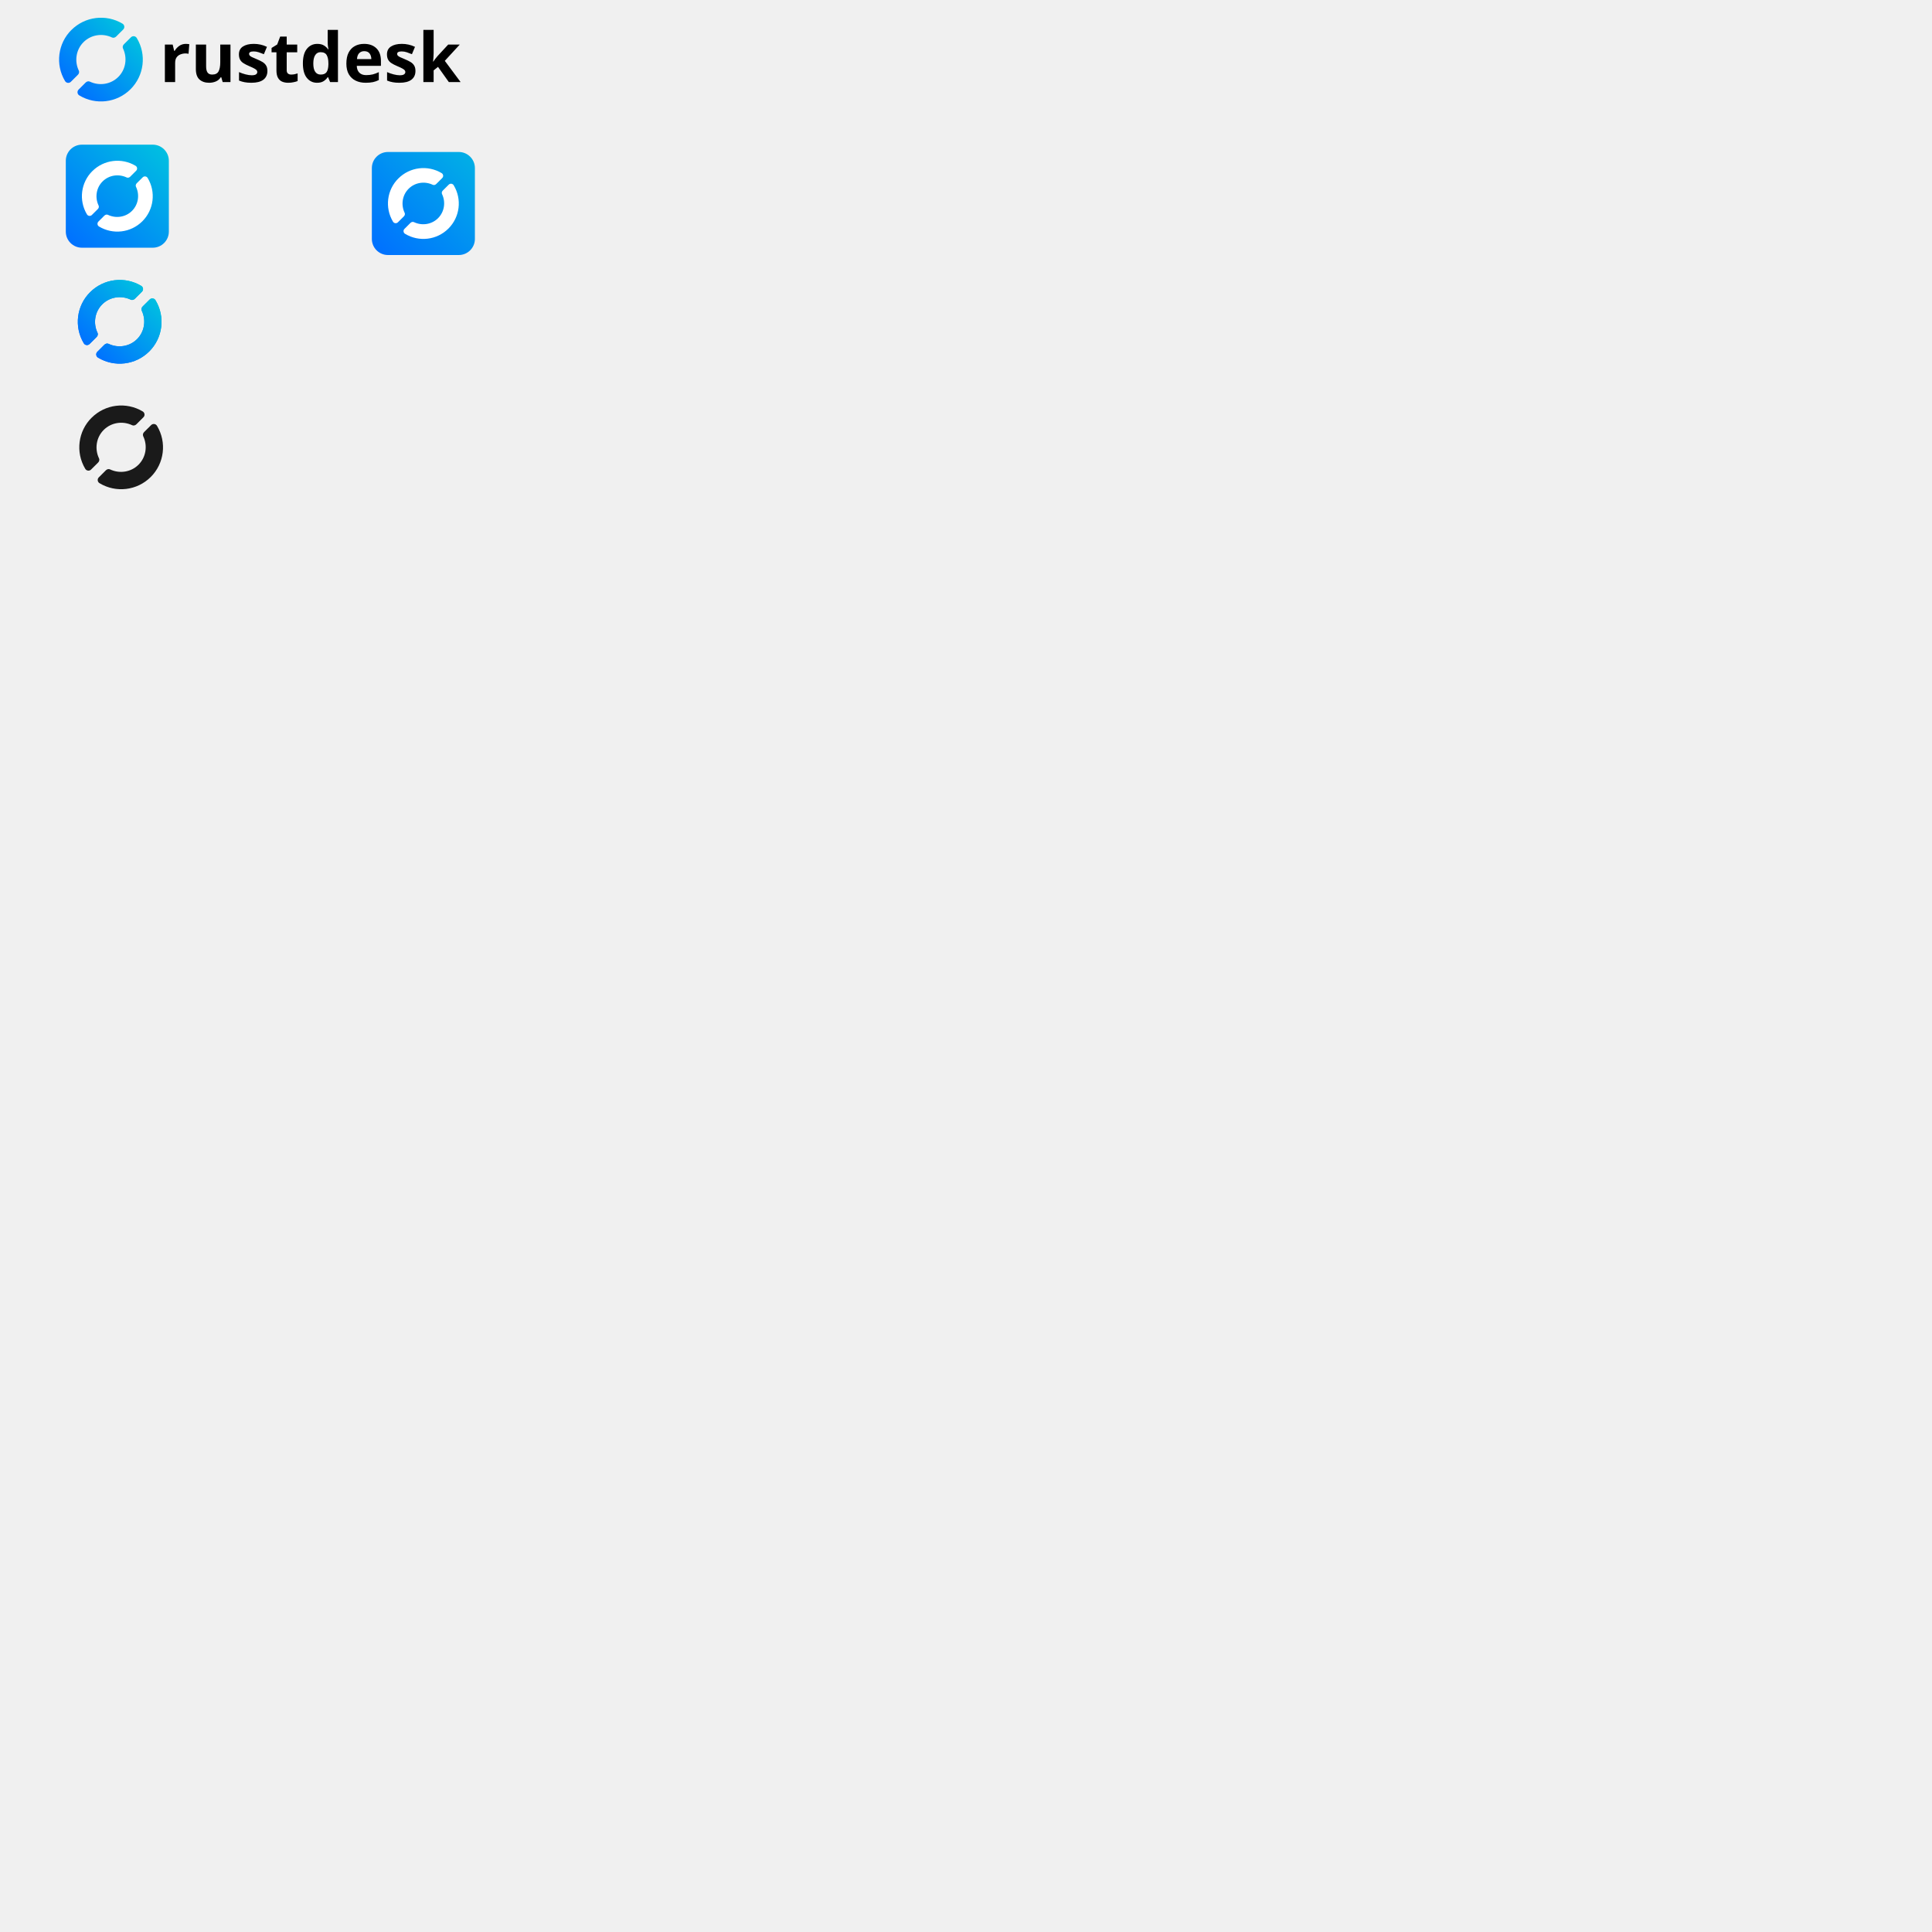
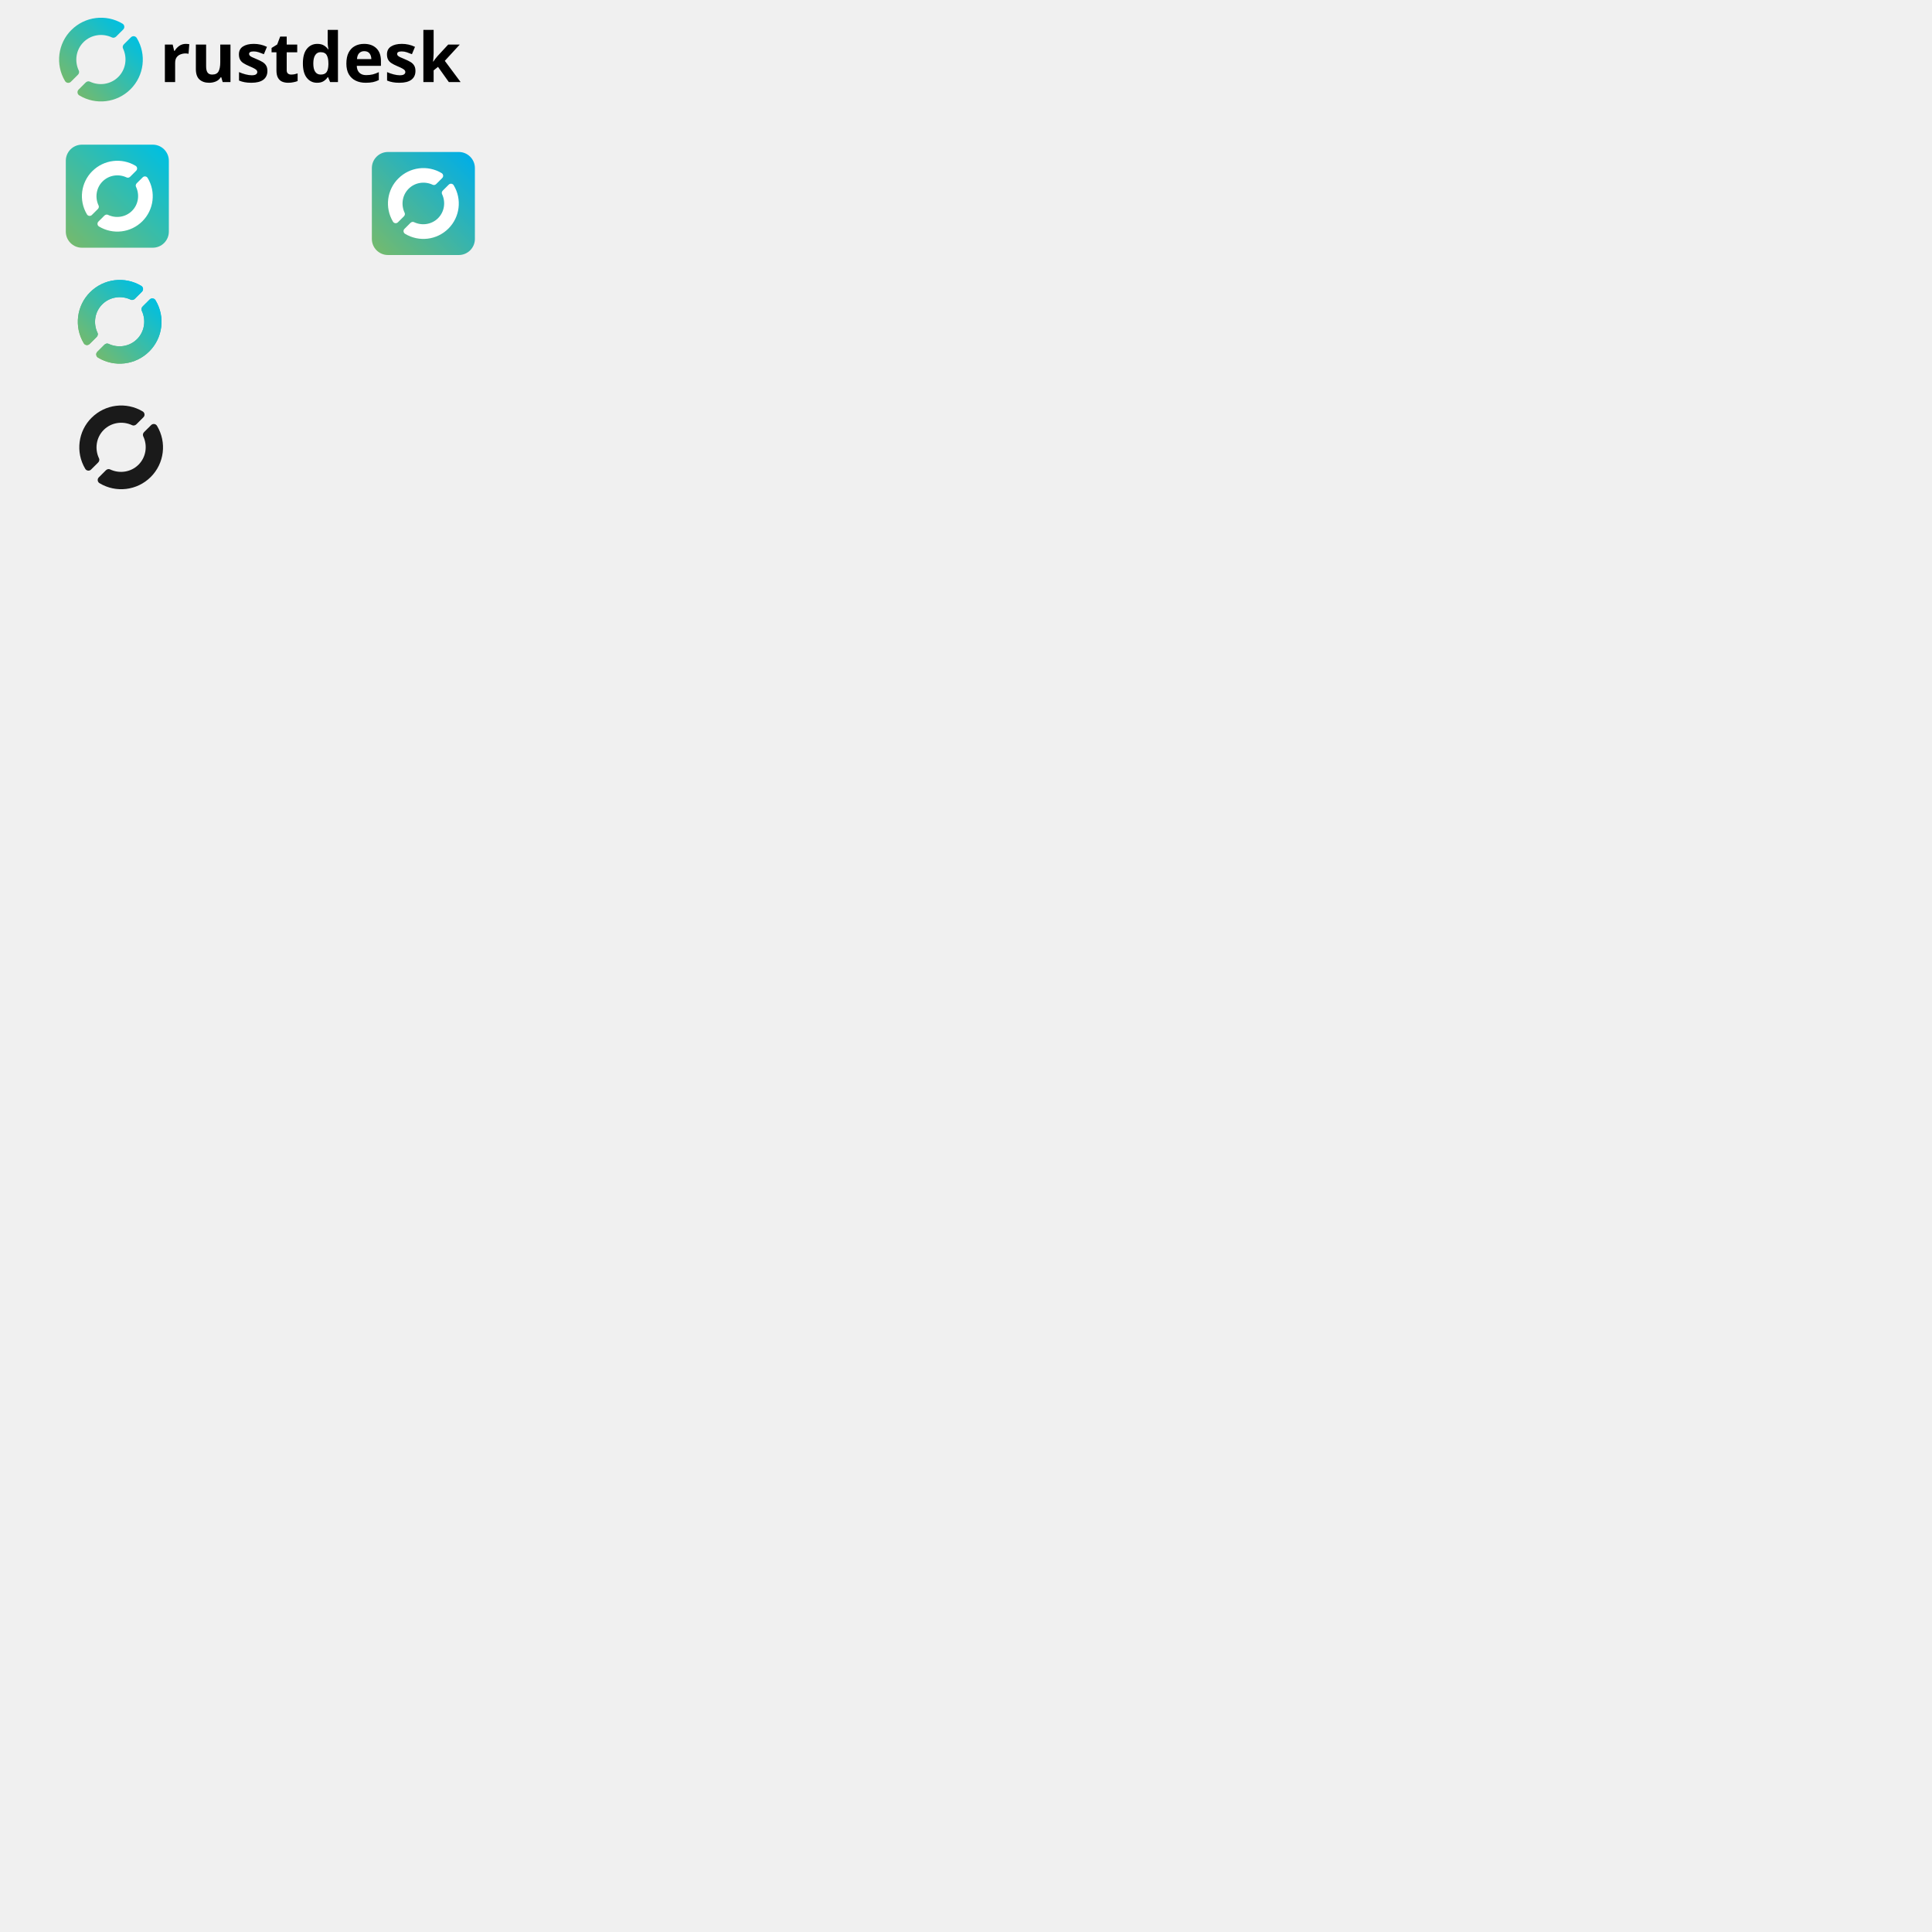
<svg xmlns="http://www.w3.org/2000/svg" xmlns:xlink="http://www.w3.org/1999/xlink" style="isolation:isolate" viewBox="66.993 897.484 600 600" version="1.1" id="svg11" xml:space="preserve" width="600" height="600">
  <defs id="defs15">
    <linearGradient id="linearGradient9947" x1="0.148" x2="0.845" y1="0.851" y2="0.154" gradientTransform="matrix(26.301,0,0,26.331,90.67354,911.7572)" gradientUnits="userSpaceOnUse">
-       <stop offset="0" stop-color="#004ba6" id="stop9943" style="stop-color:#0071ff;stop-opacity:1;" />
+       <stop offset="0" stop-color="#004ba6" id="stop9943" style="stop-color:#72ba6f;stop-opacity:1;" />
      <stop offset="1" stop-color="#00bfe1" id="stop9945" style="stop-color:#01aee6;stop-opacity:1;" />
    </linearGradient>
    <linearGradient id="linearGradient9775" x1="0.045" x2="0.955" y1="0.955" y2="0.045" gradientTransform="matrix(32,0,0,32,231.03,929.9804)" gradientUnits="userSpaceOnUse">
-       <stop offset="0" stop-color="#004ba6" id="stop9771" style="stop-color:#0071ff;stop-opacity:1;" />
+       <stop offset="0" stop-color="#004ba6" id="stop9771" style="stop-color:#72ba6f;stop-opacity:1;" />
      <stop offset="1" stop-color="#00bfe1" id="stop9773" style="stop-color:#01aee6;stop-opacity:1;" />
    </linearGradient>
    <linearGradient id="linearGradient5424" x1="0.148" x2="0.845" y1="0.851" y2="0.154" gradientTransform="matrix(26.301,0,0,26.331,90.67354,911.7572)" gradientUnits="userSpaceOnUse">
-       <stop offset="0" stop-color="#004ba6" id="stop5420" style="stop-color:#0071ff;stop-opacity:1;" />
+       <stop offset="0" stop-color="#004ba6" id="stop5420" style="stop-color:#72ba6f;stop-opacity:1;" />
      <stop offset="1" stop-color="#00bfe1" id="stop5422" style="stop-color:#01aee6;stop-opacity:1;" />
    </linearGradient>
    <linearGradient id="linearGradient1258" x1="0.045" x2="0.955" y1="0.955" y2="0.045" gradientTransform="matrix(32,0,0,32,231.03,929.9804)" gradientUnits="userSpaceOnUse">
-       <stop offset="0" stop-color="#004ba6" id="stop1254" style="stop-color:#0071ff;stop-opacity:1;" />
+       <stop offset="0" stop-color="#004ba6" id="stop1254" style="stop-color:#72ba6f;stop-opacity:1;" />
      <stop offset="1" stop-color="#00bfe1" id="stop1256" style="stop-color:#01aee6;stop-opacity:1;" />
    </linearGradient>
    <linearGradient id="linearGradient1228" x1="0.045" x2="0.955" y1="0.955" y2="0.045" gradientTransform="matrix(32,0,0,32,231.03,929.9804)" gradientUnits="userSpaceOnUse">
-       <stop offset="0" stop-color="#004ba6" id="stop1224" style="stop-color:#0071ff;stop-opacity:1;" />
+       <stop offset="0" stop-color="#004ba6" id="stop1224" style="stop-color:#72ba6f;stop-opacity:1;" />
      <stop offset="100%" stop-color="#00bfe1" id="stop1226" />
    </linearGradient>
    <rect x="34.073" y="7.526" width="62.535" height="16.147" id="rect9005" />
    <linearGradient id="a-3" x1="0.045" x2="0.955" y1="0.955" y2="0.045" gradientTransform="matrix(32,0,0,32,231.03,929.9804)" gradientUnits="userSpaceOnUse">
      <stop offset="0%" stop-color="#004ba6" id="stop294" />
      <stop offset="100%" stop-color="#00bfe1" id="stop296" />
    </linearGradient>
    <linearGradient xlink:href="#linearGradient1228" id="linearGradient426" gradientUnits="userSpaceOnUse" gradientTransform="matrix(32,0,0,32,45.09661,851.7449)" x1="0.045" y1="0.955" x2="0.955" y2="0.045" />
    <linearGradient xlink:href="#a" id="linearGradient5414" gradientUnits="userSpaceOnUse" gradientTransform="matrix(26.00048,0,0,25.99935,91.16012,984.4207)" x1="0.148" y1="0.851" x2="0.845" y2="0.154" />
    <linearGradient xlink:href="#a" id="linearGradient9753" gradientUnits="userSpaceOnUse" gradientTransform="matrix(26.00048,0,0,25.99935,66.99302,897.4845)" x1="0.148" y1="0.851" x2="0.845" y2="0.154" />
    <linearGradient xlink:href="#linearGradient9775" id="linearGradient9769" gradientUnits="userSpaceOnUse" gradientTransform="matrix(32,0,0,32,45.09661,851.7449)" x1="0.045" y1="0.955" x2="0.955" y2="0.045" />
    <linearGradient xlink:href="#a" id="linearGradient9831" gradientUnits="userSpaceOnUse" gradientTransform="matrix(22.0004,0,0,21.99946,71.99301,902.4844)" x1="0.148" y1="0.851" x2="0.845" y2="0.154" />
    <linearGradient xlink:href="#a" id="linearGradient342" gradientUnits="userSpaceOnUse" gradientTransform="matrix(26.00048,0,0,25.99936,17.98453,891.7487)" x1="0.148" y1="0.851" x2="0.845" y2="0.154" />
    <linearGradient xlink:href="#a" id="linearGradient765" gradientUnits="userSpaceOnUse" gradientTransform="matrix(26.00048,0,0,25.99936,17.98453,891.7487)" x1="0.148" y1="0.851" x2="0.845" y2="0.154" />
  </defs>
  <linearGradient id="a" x1="0.148" x2="0.845" y1="0.851" y2="0.154" gradientTransform="matrix(26.301,0,0,26.331,90.67354,911.7572)" gradientUnits="userSpaceOnUse">
-     <stop offset="0" stop-color="#004ba6" id="stop4" style="stop-color:#0071ff;stop-opacity:1;" />
+     <stop offset="0" stop-color="#004ba6" id="stop4" style="stop-color:#72ba6f;stop-opacity:1;" />
    <stop offset="1" stop-color="#00bfe1" id="stop6" style="stop-color:#00bfe1;stop-opacity:1;" />
  </linearGradient>
-   <text xml:space="preserve" transform="translate(66.993,897.484)" id="text9003" style="white-space:pre;shape-inside:url(#rect9005);display:inline;fill:#0071ff" />
+   <text xml:space="preserve" transform="translate(66.993,897.484)" id="text9003" style="white-space:pre;shape-inside:url(#rect9005);display:inline;fill:#72ba6f" />
  <path fill="url(#a)" d="m 113.485,990.488 -2.135,2.122 c -0.376,0.337 -0.557,0.879 -0.347,1.337 1.423,2.976 0.883,6.524 -1.451,8.856 -2.335,2.331 -5.887,2.871 -8.867,1.449 -0.439,-0.197 -0.954,-0.03 -1.292,0.313 l -2.17,2.166 c -0.255,0.25 -0.381,0.602 -0.34,0.956 0.041,0.354 0.243,0.669 0.548,0.854 5.113,3.095 11.679,2.306 15.911,-1.912 4.232,-4.216 5.039,-10.773 1.955,-15.887 -0.177,-0.311 -0.489,-0.522 -0.844,-0.572 -0.355,-0.05 -0.713,0.068 -0.968,0.318 z m -18.467,-2.306 c -4.253,4.2 -5.086,10.758 -2.02,15.885 0.177,0.312 0.488,0.523 0.843,0.573 0.355,0.05 0.713,-0.068 0.969,-0.319 l 2.123,-2.109 c 0.385,-0.337 0.572,-0.885 0.359,-1.349 -1.423,-2.976 -0.884,-6.524 1.451,-8.856 2.334,-2.331 5.887,-2.871 8.866,-1.45 0.434,0.195 0.942,0.033 1.281,-0.3 l 2.182,-2.179 c 0.255,-0.249 0.381,-0.601 0.34,-0.956 -0.042,-0.353 -0.243,-0.668 -0.548,-0.854 -5.122,-3.068 -11.678,-2.255 -15.893,1.972 z" id="path5412" style="fill:url(#linearGradient5414);stroke-width:0.988" />
  <g id="g9521">
    <g id="g3226" transform="translate(42.33301,90.66725)">
      <path fill="url(#a)" d="M 72.097,883.745 H 50.097 c -2.76,0 -5,-2.24 -5,-5 v -22 c 0,-2.759 2.24,-5 5,-5 h 22 c 2.759,0 5,2.241 5,5 v 22 c 0,2.76 -2.241,5 -5,5 z" id="path422" style="isolation:isolate;fill:url(#linearGradient426)" />
    </g>
    <path fill="url(#a)" d="m 111.32,952.547 -1.807,1.795 c -0.318,0.285 -0.472,0.744 -0.293,1.131 1.204,2.518 0.747,5.52 -1.228,7.494 -1.976,1.973 -4.981,2.429 -7.502,1.226 -0.371,-0.166 -0.807,-0.025 -1.093,0.265 l -1.836,1.833 c -0.216,0.211 -0.322,0.51 -0.288,0.809 0.034,0.3 0.206,0.567 0.463,0.723 4.326,2.618 9.882,1.951 13.463,-1.618 3.581,-3.568 4.264,-9.115 1.655,-13.443 -0.15,-0.263 -0.414,-0.442 -0.714,-0.484 -0.3,-0.042 -0.603,0.058 -0.819,0.269 z m -15.626,-1.951 c -3.599,3.554 -4.304,9.103 -1.709,13.441 0.15,0.264 0.413,0.443 0.714,0.485 0.3,0.042 0.603,-0.058 0.82,-0.27 l 1.797,-1.785 c 0.325,-0.285 0.484,-0.749 0.303,-1.141 -1.204,-2.518 -0.748,-5.52 1.228,-7.494 1.975,-1.973 4.981,-2.429 7.502,-1.227 0.367,0.165 0.797,0.028 1.084,-0.254 l 1.846,-1.844 c 0.216,-0.211 0.322,-0.509 0.288,-0.809 -0.035,-0.299 -0.206,-0.566 -0.463,-0.723 -4.334,-2.596 -9.881,-1.908 -13.448,1.669 z" id="path9011" style="fill:#ffffff;fill-opacity:1;stroke-width:0.836" />
  </g>
  <path fill="url(#a)" d="m 113.485,990.488 -2.135,2.122 c -0.376,0.337 -0.557,0.879 -0.347,1.337 1.423,2.976 0.883,6.524 -1.451,8.856 -2.335,2.331 -5.887,2.871 -8.867,1.449 -0.439,-0.197 -0.954,-0.03 -1.292,0.313 l -2.17,2.166 c -0.255,0.25 -0.381,0.602 -0.34,0.956 0.041,0.354 0.243,0.669 0.548,0.854 5.113,3.095 11.679,2.306 15.911,-1.912 4.232,-4.216 5.039,-10.773 1.955,-15.887 -0.177,-0.311 -0.489,-0.522 -0.844,-0.572 -0.355,-0.05 -0.713,0.068 -0.968,0.318 z m -18.467,-2.306 c -4.253,4.2 -5.086,10.758 -2.02,15.885 0.177,0.312 0.488,0.523 0.843,0.573 0.355,0.05 0.713,-0.068 0.969,-0.319 l 2.123,-2.109 c 0.385,-0.337 0.572,-0.885 0.359,-1.349 -1.423,-2.976 -0.884,-6.524 1.451,-8.856 2.334,-2.331 5.887,-2.871 8.866,-1.45 0.434,0.195 0.942,0.033 1.281,-0.3 l 2.182,-2.179 c 0.255,-0.249 0.381,-0.601 0.34,-0.956 -0.042,-0.353 -0.243,-0.668 -0.548,-0.854 -5.122,-3.068 -11.678,-2.255 -15.893,1.972 z" id="path9523" style="fill:url(#linearGradient5414);stroke-width:0.988" />
  <g id="g9759" transform="translate(18.35032,5.505096)">
    <g id="g8359">
-       <text xml:space="preserve" style="font-style:normal;font-variant:normal;font-weight:normal;font-stretch:normal;font-size:21.333px;font-family:Asap;-inkscape-font-specification:Asap;fill:#0071ff" x="98.192" y="917.463" id="text9011">
+       <text xml:space="preserve" style="font-style:normal;font-variant:normal;font-weight:normal;font-stretch:normal;font-size:21.333px;font-family:Asap;-inkscape-font-specification:Asap;fill:#72ba6f" x="98.192" y="917.463" id="text9011">
        <tspan id="tspan9009" x="98.192" y="917.463" style="font-style:normal;font-variant:normal;font-weight:600;font-stretch:normal;font-size:21.333px;font-family:Nunito;-inkscape-font-specification:'Nunito Semi-Bold';fill:#000000">rustdesk</tspan>
      </text>
    </g>
    <path fill="url(#a)" d="m 89.318,903.552 -2.135,2.122 c -0.376,0.337 -0.557,0.879 -0.347,1.337 1.423,2.976 0.883,6.524 -1.451,8.856 -2.335,2.331 -5.887,2.871 -8.867,1.449 -0.439,-0.197 -0.954,-0.03 -1.292,0.313 l -2.17,2.166 c -0.255,0.25 -0.381,0.602 -0.34,0.956 0.041,0.354 0.243,0.669 0.548,0.854 5.113,3.095 11.679,2.306 15.911,-1.912 4.232,-4.216 5.039,-10.773 1.955,-15.887 -0.177,-0.311 -0.489,-0.522 -0.844,-0.572 -0.355,-0.05 -0.713,0.068 -0.968,0.318 z m -18.467,-2.306 c -4.253,4.2 -5.086,10.758 -2.02,15.885 0.177,0.312 0.488,0.523 0.843,0.573 0.355,0.05 0.713,-0.068 0.969,-0.319 l 2.123,-2.109 c 0.385,-0.337 0.572,-0.885 0.359,-1.349 -1.423,-2.976 -0.884,-6.524 1.451,-8.856 2.334,-2.331 5.887,-2.871 8.866,-1.45 0.434,0.195 0.942,0.033 1.281,-0.3 l 2.182,-2.179 c 0.255,-0.249 0.381,-0.601 0.34,-0.956 -0.042,-0.353 -0.243,-0.668 -0.548,-0.854 -5.122,-3.068 -11.678,-2.255 -15.893,1.972 z" id="path9751" style="fill:url(#linearGradient9753);stroke-width:0.988" />
  </g>
  <g id="g9767" transform="translate(95.04653,2.270736)">
    <g id="g9763" transform="translate(42.33301,90.66725)">
      <path fill="url(#a)" d="M 72.097,883.745 H 50.097 c -2.76,0 -5,-2.24 -5,-5 v -22 c 0,-2.759 2.24,-5 5,-5 h 22 c 2.759,0 5,2.241 5,5 v 22 c 0,2.76 -2.241,5 -5,5 z" id="path9761" style="isolation:isolate;fill:url(#linearGradient9769)" />
    </g>
    <path fill="url(#a)" d="m 111.32,952.547 -1.807,1.795 c -0.318,0.285 -0.472,0.744 -0.293,1.131 1.204,2.518 0.747,5.52 -1.228,7.494 -1.976,1.973 -4.981,2.429 -7.502,1.226 -0.371,-0.166 -0.807,-0.025 -1.093,0.265 l -1.836,1.833 c -0.216,0.211 -0.322,0.51 -0.288,0.809 0.034,0.3 0.206,0.567 0.463,0.723 4.326,2.618 9.882,1.951 13.463,-1.618 3.581,-3.568 4.264,-9.115 1.655,-13.443 -0.15,-0.263 -0.414,-0.442 -0.714,-0.484 -0.3,-0.042 -0.603,0.058 -0.819,0.269 z m -15.626,-1.951 c -3.599,3.554 -4.304,9.103 -1.709,13.441 0.15,0.264 0.413,0.443 0.714,0.485 0.3,0.042 0.603,-0.058 0.82,-0.27 l 1.797,-1.785 c 0.325,-0.285 0.484,-0.749 0.303,-1.141 -1.204,-2.518 -0.748,-5.52 1.228,-7.494 1.975,-1.973 4.981,-2.429 7.502,-1.227 0.367,0.165 0.797,0.028 1.084,-0.254 l 1.846,-1.844 c 0.216,-0.211 0.322,-0.509 0.288,-0.809 -0.035,-0.299 -0.206,-0.566 -0.463,-0.723 -4.334,-2.596 -9.881,-1.908 -13.448,1.669 z" id="path9765" style="fill:#ffffff;fill-opacity:1;stroke-width:0.836" />
  </g>
  <g id="g9825" transform="translate(-74.12332,-7.46099)">
    <g id="g9821" transform="translate(42.33301,90.66725)" />
  </g>
  <g id="g9889" transform="translate(-59.55055,66.71606)">
    <rect style="fill:#ffffff;fill-opacity:1;stroke:none;stroke-width:1;stroke-dasharray:none;stroke-opacity:1;paint-order:fill markers stroke" id="rect9885" width="32" height="32" x="66.993" y="897.484" />
    <path fill="url(#a)" d="m 90.883,907.619 -1.807,1.795 c -0.318,0.285 -0.472,0.744 -0.293,1.131 1.204,2.518 0.747,5.52 -1.228,7.494 -1.976,1.973 -4.981,2.429 -7.502,1.226 -0.371,-0.166 -0.807,-0.025 -1.093,0.265 l -1.836,1.833 c -0.216,0.211 -0.322,0.51 -0.288,0.809 0.034,0.3 0.206,0.567 0.463,0.723 4.326,2.618 9.882,1.951 13.463,-1.618 3.581,-3.568 4.264,-9.115 1.655,-13.443 -0.15,-0.263 -0.414,-0.442 -0.714,-0.484 -0.3,-0.043 -0.603,0.058 -0.819,0.269 z m -15.626,-1.951 c -3.599,3.554 -4.304,9.103 -1.709,13.441 0.15,0.264 0.413,0.443 0.714,0.485 0.3,0.042 0.603,-0.058 0.82,-0.27 l 1.797,-1.785 c 0.325,-0.285 0.484,-0.749 0.303,-1.141 -1.204,-2.518 -0.748,-5.52 1.228,-7.493 1.975,-1.973 4.981,-2.429 7.502,-1.227 0.367,0.165 0.797,0.028 1.084,-0.254 l 1.846,-1.844 c 0.216,-0.211 0.322,-0.509 0.288,-0.809 -0.035,-0.299 -0.206,-0.566 -0.463,-0.723 -4.334,-2.596 -9.881,-1.908 -13.448,1.668 z" id="path9829" style="fill:url(#linearGradient9831);stroke-width:0.988" />
  </g>
  <path fill="url(#a)" d="m 113.944,1029.483 -2.135,2.122 c -0.376,0.337 -0.557,0.879 -0.347,1.337 1.423,2.976 0.883,6.524 -1.451,8.856 -2.335,2.331 -5.887,2.871 -8.867,1.449 -0.439,-0.197 -0.954,-0.03 -1.292,0.313 l -2.17,2.166 c -0.255,0.25 -0.381,0.602 -0.34,0.956 0.041,0.354 0.243,0.669 0.548,0.854 5.113,3.095 11.679,2.306 15.911,-1.912 4.232,-4.216 5.039,-10.773 1.955,-15.887 -0.177,-0.311 -0.489,-0.522 -0.844,-0.572 -0.355,-0.05 -0.713,0.068 -0.968,0.318 z m -18.467,-2.306 c -4.253,4.2 -5.086,10.758 -2.02,15.885 0.177,0.312 0.488,0.523 0.843,0.573 0.355,0.05 0.713,-0.068 0.969,-0.319 l 2.123,-2.109 c 0.385,-0.337 0.572,-0.885 0.359,-1.349 -1.423,-2.976 -0.884,-6.524 1.451,-8.856 2.334,-2.331 5.887,-2.871 8.866,-1.45 0.434,0.195 0.942,0.033 1.281,-0.3 l 2.182,-2.179 c 0.255,-0.249 0.381,-0.601 0.34,-0.956 -0.042,-0.353 -0.243,-0.668 -0.548,-0.854 -5.122,-3.068 -11.678,-2.255 -15.893,1.972 z" id="path357" style="fill:#1a1a1a;stroke-width:0.988" />
  <path fill="url(#a)" d="m 34.579,1018.473 -2.135,2.122 c -0.376,0.337 -0.557,0.879 -0.347,1.337 1.423,2.976 0.883,6.524 -1.451,8.856 -2.335,2.331 -5.887,2.871 -8.867,1.449 -0.439,-0.197 -0.954,-0.03 -1.292,0.313 l -2.17,2.166 c -0.255,0.25 -0.381,0.602 -0.34,0.956 0.041,0.354 0.243,0.669 0.548,0.854 5.113,3.095 11.679,2.306 15.911,-1.912 4.232,-4.216 5.039,-10.773 1.955,-15.887 -0.177,-0.311 -0.489,-0.522 -0.844,-0.572 -0.355,-0.05 -0.713,0.068 -0.968,0.318 z m -18.467,-2.306 c -4.253,4.2 -5.086,10.758 -2.02,15.885 0.177,0.312 0.488,0.523 0.843,0.573 0.355,0.05 0.713,-0.068 0.969,-0.319 l 2.123,-2.109 c 0.385,-0.337 0.572,-0.885 0.359,-1.349 -1.423,-2.976 -0.884,-6.524 1.451,-8.856 2.334,-2.331 5.887,-2.871 8.866,-1.45 0.434,0.195 0.942,0.033 1.281,-0.3 l 2.182,-2.179 c 0.255,-0.249 0.381,-0.601 0.34,-0.956 -0.042,-0.353 -0.243,-0.668 -0.548,-0.854 -5.122,-3.068 -11.678,-2.255 -15.893,1.972 z" id="path408" style="fill:#ffffff;stroke-width:0.988" />
  <g id="g763" transform="translate(-49.90362,15.78627)">
    <g id="g761">
      <rect style="fill:#ffffff;fill-opacity:1;stroke:none;stroke-width:1;stroke-dasharray:none;stroke-opacity:1;paint-order:fill markers stroke" id="rect757" width="32" height="32" x="14.985" y="888.748" rx="5" ry="5" />
      <path fill="url(#a)" d="m 40.309,897.816 -2.135,2.122 c -0.376,0.337 -0.557,0.879 -0.347,1.337 1.423,2.976 0.883,6.524 -1.451,8.856 -2.335,2.331 -5.887,2.871 -8.867,1.449 -0.439,-0.197 -0.954,-0.03 -1.292,0.313 l -2.17,2.166 c -0.255,0.25 -0.381,0.602 -0.34,0.956 0.041,0.354 0.243,0.669 0.548,0.854 5.113,3.095 11.679,2.306 15.911,-1.912 4.232,-4.216 5.039,-10.773 1.955,-15.887 -0.177,-0.311 -0.489,-0.522 -0.844,-0.572 -0.355,-0.05 -0.713,0.068 -0.968,0.318 z M 21.843,895.511 c -4.253,4.2 -5.086,10.758 -2.02,15.885 0.177,0.312 0.488,0.523 0.843,0.573 0.355,0.05 0.713,-0.068 0.969,-0.319 l 2.123,-2.109 c 0.385,-0.337 0.572,-0.885 0.359,-1.349 -1.423,-2.976 -0.884,-6.524 1.451,-8.856 2.334,-2.331 5.887,-2.871 8.866,-1.45 0.434,0.195 0.942,0.033 1.281,-0.3 l 2.182,-2.179 c 0.255,-0.249 0.381,-0.601 0.34,-0.956 -0.041,-0.353 -0.243,-0.668 -0.548,-0.854 -5.122,-3.068 -11.678,-2.255 -15.893,1.972 z" id="path759" style="fill:url(#linearGradient765);stroke-width:0.988" />
    </g>
  </g>
  <path style="fill:#000000;stroke-width:1" id="path2240" d="" />
  <g id="g340" transform="translate(-53.94018,69.13041)">
    <g id="g369" transform="translate(-2.109404,-5.177626)">
      <rect style="fill:#ffffff;fill-opacity:1;stroke:none;stroke-width:1;stroke-dasharray:none;stroke-opacity:1;paint-order:fill markers stroke" id="rect336" width="32" height="32" x="14.985" y="888.748" rx="7" ry="7" />
      <path fill="url(#a)" d="m 40.309,897.816 -2.135,2.122 c -0.376,0.337 -0.557,0.879 -0.347,1.337 1.423,2.976 0.883,6.524 -1.451,8.856 -2.335,2.331 -5.887,2.871 -8.867,1.449 -0.439,-0.197 -0.954,-0.03 -1.292,0.313 l -2.17,2.166 c -0.255,0.25 -0.381,0.602 -0.34,0.956 0.041,0.354 0.243,0.669 0.548,0.854 5.113,3.095 11.679,2.306 15.911,-1.912 4.232,-4.216 5.039,-10.773 1.955,-15.887 -0.177,-0.311 -0.489,-0.522 -0.844,-0.572 -0.355,-0.05 -0.713,0.068 -0.968,0.318 z M 21.843,895.511 c -4.253,4.2 -5.086,10.758 -2.02,15.885 0.177,0.312 0.488,0.523 0.843,0.573 0.355,0.05 0.713,-0.068 0.969,-0.319 l 2.123,-2.109 c 0.385,-0.337 0.572,-0.885 0.359,-1.349 -1.423,-2.976 -0.884,-6.524 1.451,-8.856 2.334,-2.331 5.887,-2.871 8.866,-1.45 0.434,0.195 0.942,0.033 1.281,-0.3 l 2.182,-2.179 c 0.255,-0.249 0.381,-0.601 0.34,-0.956 -0.041,-0.353 -0.243,-0.668 -0.548,-0.854 -5.122,-3.068 -11.678,-2.255 -15.893,1.972 z" id="path338" style="fill:url(#linearGradient342);stroke-width:0.988" />
    </g>
  </g>
</svg>
